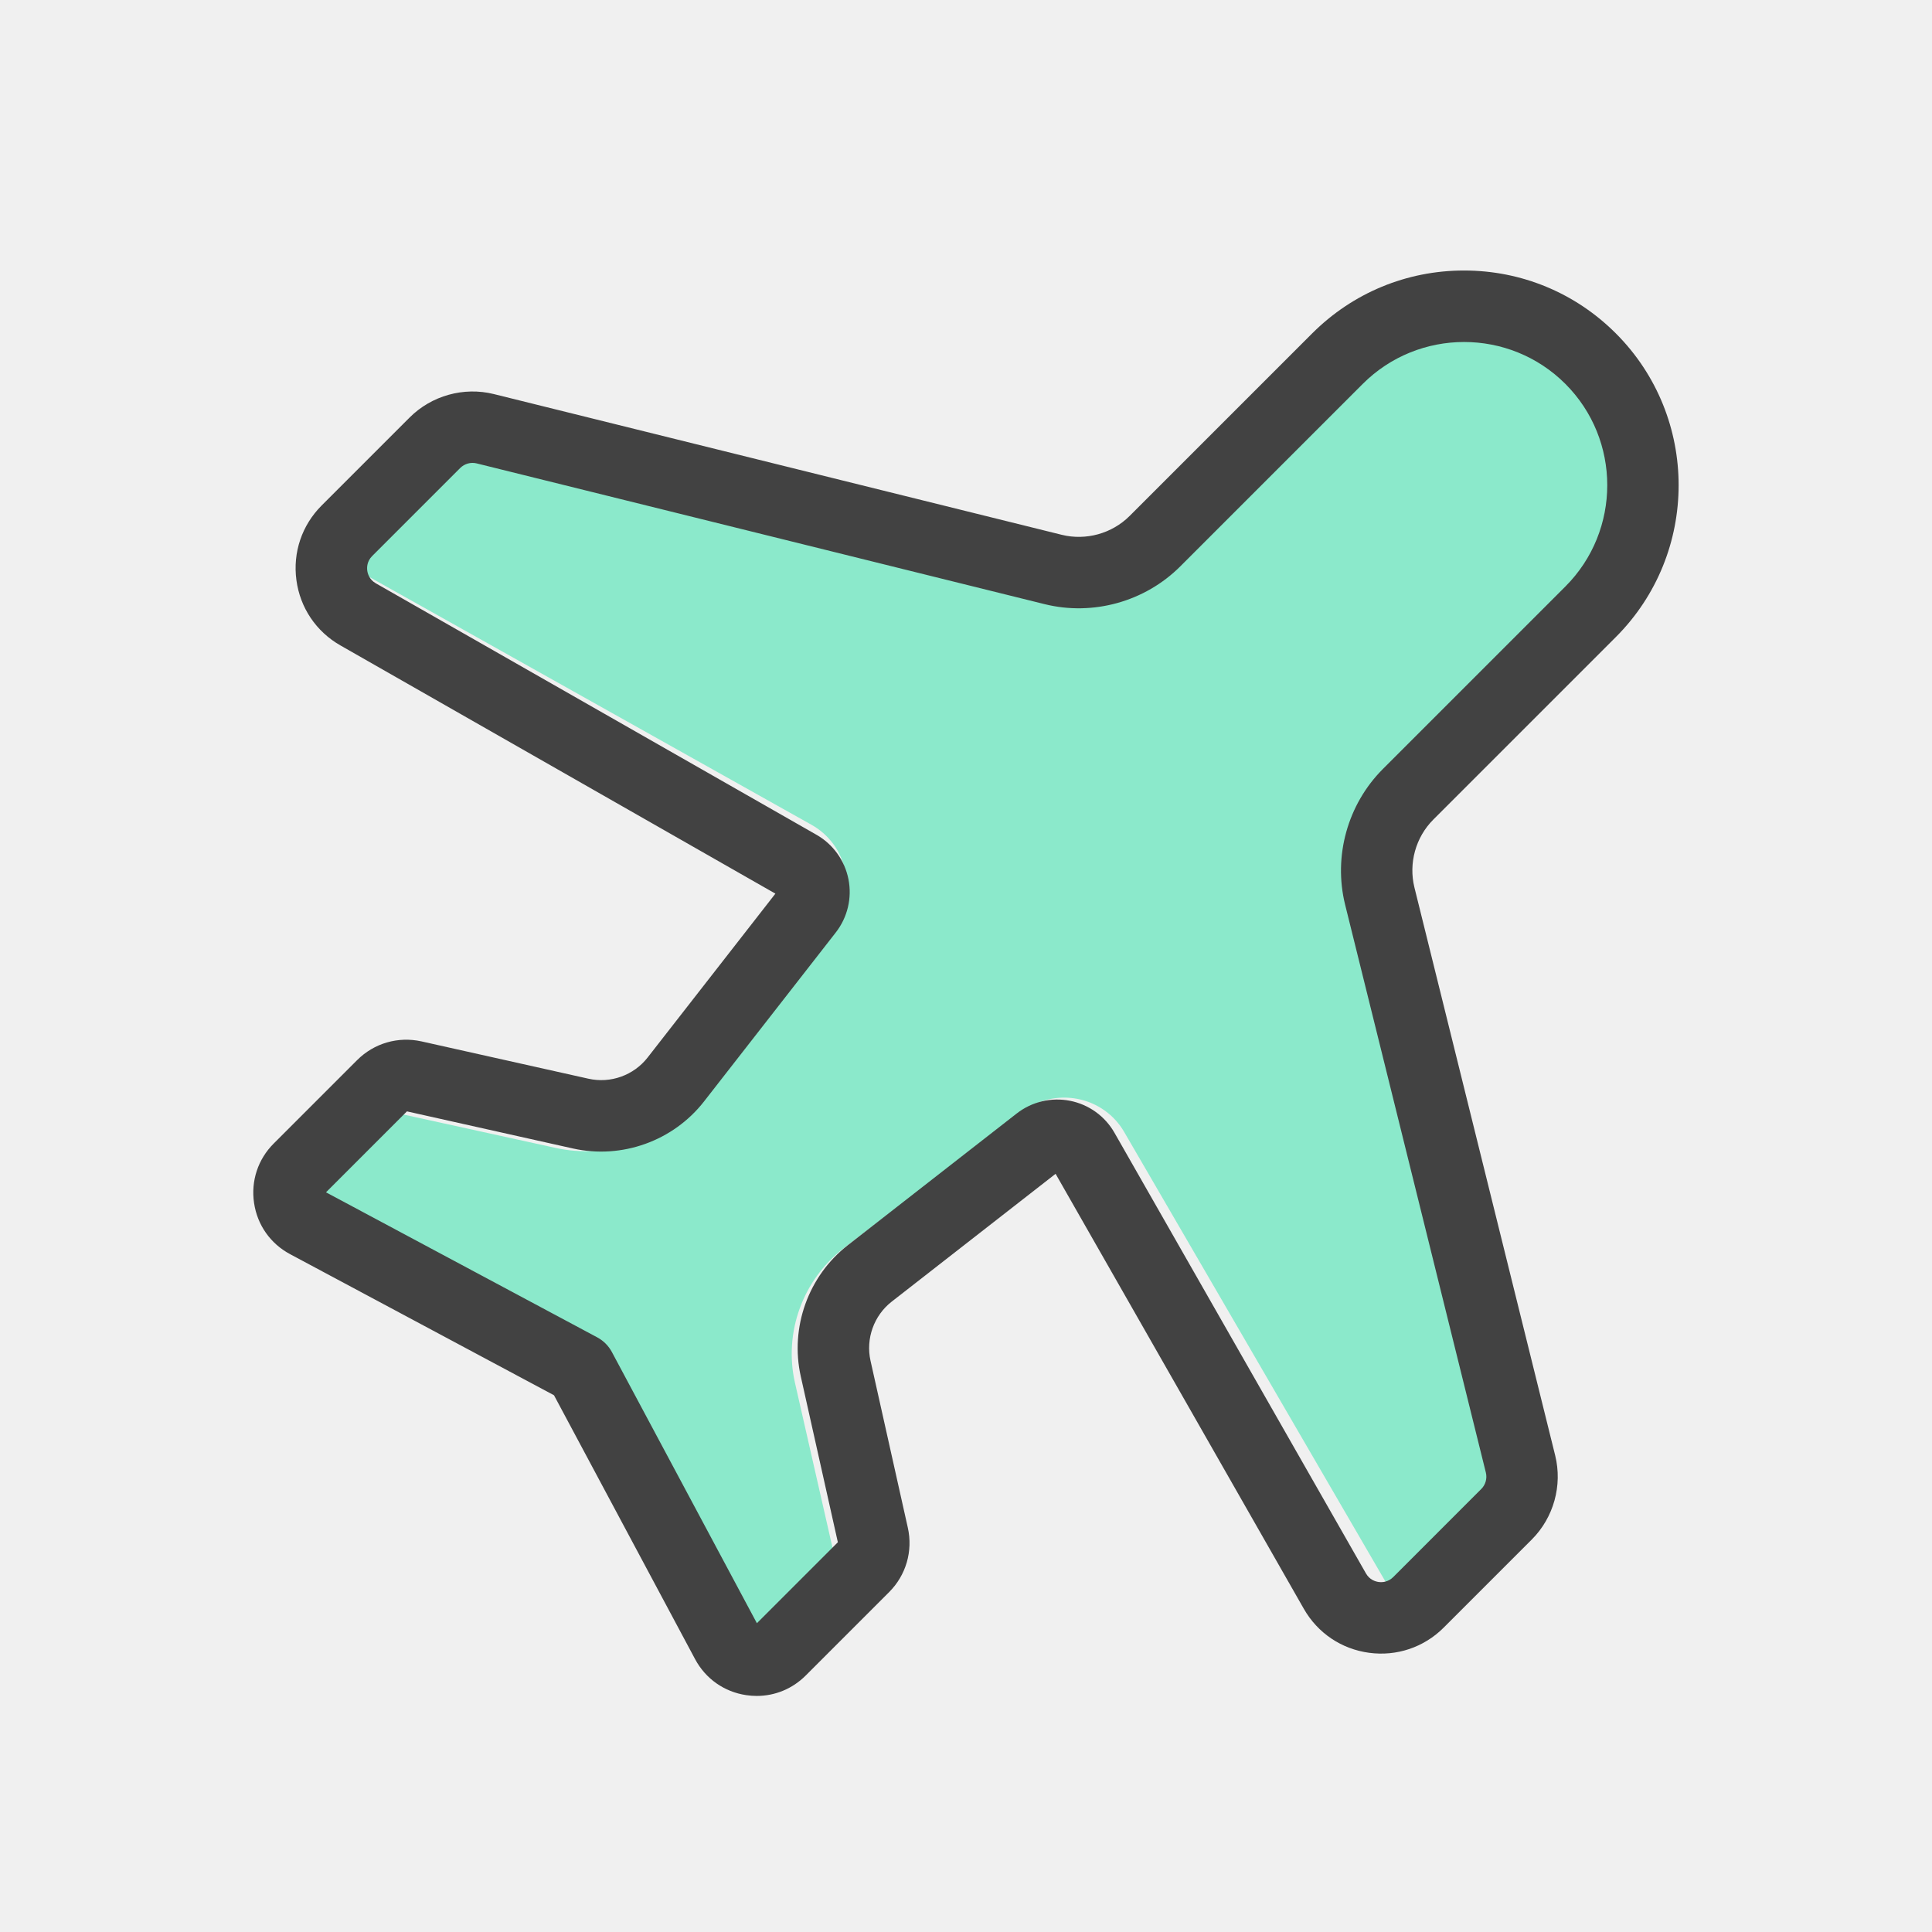
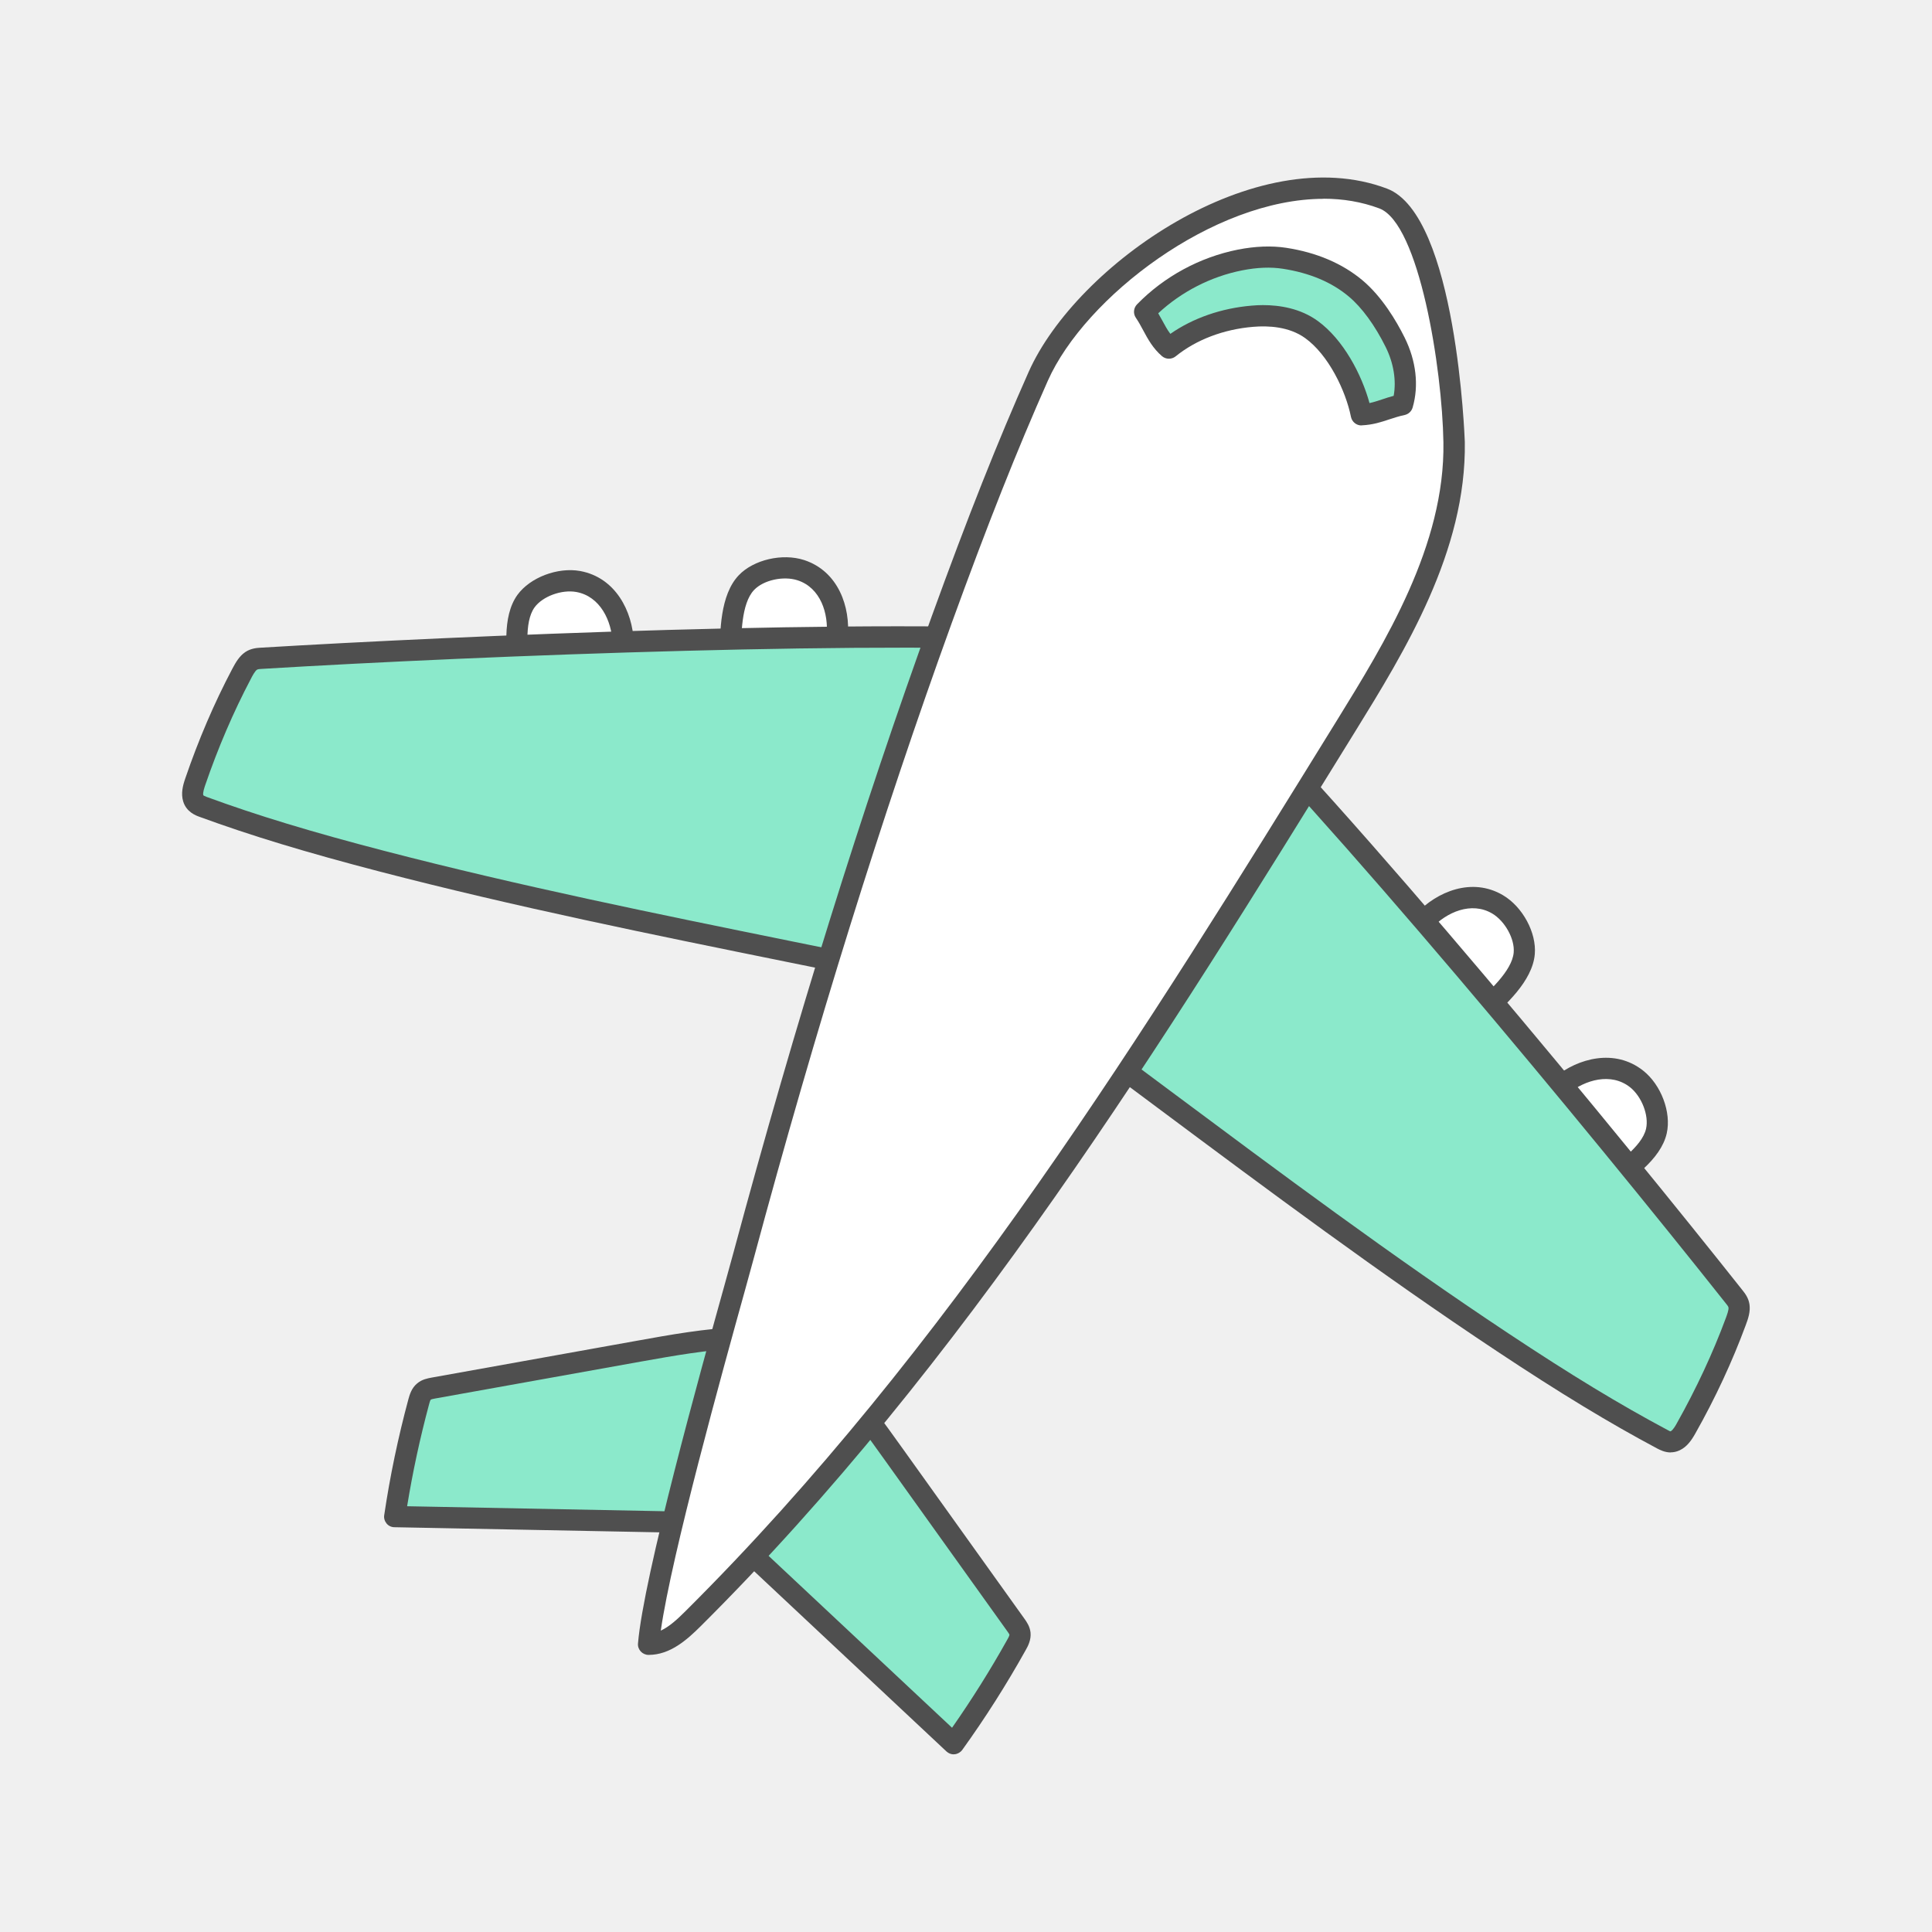
- <svg xmlns="http://www.w3.org/2000/svg" id="_레이어_1" data-name="레이어 1" viewBox="0 0 640 640">
+ <svg xmlns="http://www.w3.org/2000/svg" id="_레이어_1" data-name="레이어 1" viewBox="0 0 181.42 181.42">
  <defs>
    <style>
      .cls-1 {
+         fill: #4f4f4f;
+       }
+ 
+       .cls-2 {
        fill: #8be9cb;
      }

-       .cls-2 {
-         fill: #424242;
+       .cls-3 {
+         fill: #fff;
      }
    </style>
  </defs>
-   <path class="cls-1" d="M197.7,449.76l50.4,92.58,28.14-27.63-12.9-56.65c-3.79-16.67,2.62-34.23,16.33-44.73l58.74-44.98c5.25-4.01,11.98-5.58,18.52-4.33,6.52,1.26,12.15,5.24,15.44,10.91l87.4,150.4c1.28,2.21,3.33,2.79,4.43,2.93,1.11.14,3.23.12,5.07-1.68l30.6-30.05c1.49-1.46,2.1-3.61,1.59-5.61l-48.91-193.84c-4.17-16.52.86-34.27,13.12-46.31l63.44-62.3c19.41-19.07,19.41-50.09,0-69.16-19.42-19.07-51.01-19.06-70.43,0l-63.44,62.3c-12.26,12.04-30.33,16.98-47.15,12.88l-197.39-48.03c-2.04-.5-4.23.1-5.71,1.56l-30.6,30.05c-1.83,1.8-1.86,3.89-1.71,4.97.15,1.08.73,3.09,2.99,4.35l153.15,85.83c5.77,3.24,9.83,8.77,11.11,15.17,1.29,6.41-.32,13.03-4.4,18.18l-45.8,57.68c-10.7,13.47-28.57,19.77-45.55,16.04l-57.69-12.66-28.14,27.63,94.27,49.5c2.17,1.14,3.94,2.88,5.1,5Z" />
-   <path class="cls-2" d="M96.12,415.47l87.4,46.73,46.73,87.4c3.48,6.51,9.66,10.86,16.96,11.94,1.16.17,2.32.26,3.46.26,6.07,0,11.84-2.37,16.23-6.76l27.63-27.63c5.61-5.61,7.93-13.59,6.2-21.34l-12.36-55.31c-1.63-7.3,1.12-14.98,7.02-19.58l54.29-42.34,82.23,144.1c4.58,8.03,12.47,13.34,21.63,14.57,9.15,1.23,18.17-1.81,24.71-8.35l29.17-29.17c7.25-7.25,10.22-17.93,7.75-27.87l-46.62-188.12c-1.99-8.03.41-16.66,6.26-22.51l60.46-60.46c27.73-27.74,27.73-72.86,0-100.59-13.43-13.43-31.3-20.83-50.29-20.83s-36.86,7.4-50.3,20.83l-60.46,60.46c-5.85,5.85-14.48,8.25-22.51,6.26l-188.12-46.62c-9.95-2.47-20.63.5-27.88,7.75l-29.17,29.17c-6.54,6.54-9.58,15.55-8.35,24.71,1.23,9.17,6.54,17.05,14.57,21.63l144.1,82.23-42.33,54.29c-4.6,5.9-12.28,8.66-19.58,7.02l-55.31-12.36c-7.76-1.73-15.73.59-21.34,6.2l-27.63,27.63c-5.22,5.21-7.59,12.39-6.51,19.69,1.08,7.3,5.43,13.48,11.94,16.96ZM134.82,368.16l54.98,12.29c16.18,3.62,33.21-2.49,43.41-15.57l43.65-55.98c3.9-5,5.43-11.43,4.2-17.65-1.23-6.21-5.09-11.58-10.59-14.72l-145.96-83.29c-2.15-1.22-2.71-3.17-2.85-4.22-.14-1.05-.12-3.08,1.63-4.83l29.17-29.17c1.42-1.41,3.5-2,5.45-1.51l188.12,46.62c16.04,3.98,33.25-.82,44.94-12.5l60.46-60.46c18.51-18.5,48.61-18.51,67.12,0,18.5,18.5,18.5,48.61,0,67.12l-60.46,60.46c-11.68,11.68-16.47,28.9-12.5,44.94l46.62,188.12c.48,1.94-.1,4.03-1.52,5.44l-29.16,29.17c-1.75,1.75-3.77,1.77-4.83,1.63-1.05-.14-3-.7-4.22-2.85l-83.3-145.96c-3.14-5.5-8.5-9.36-14.72-10.59-6.23-1.22-12.65.3-17.65,4.2l-55.98,43.65c-13.07,10.19-19.18,27.23-15.57,43.41l12.29,54.98-26.82,26.82-48.04-89.84c-1.1-2.06-2.79-3.75-4.86-4.86l-89.84-48.04,26.82-26.82Z" />
+   <g>
+     <path class="cls-3" d="M68.59,62.13c.02-2.14-.1-5.74,1.51-7.42,1.2-1.26,3.5-1.69,5.11-1.17,2.63.86,3.65,3.67,3.41,6.23-.13,1.35-.35,2.7-.65,4.02-.02.08-.05.17-.13.19-.08.02-.14-.12-.06-.13" />
+     <path class="cls-1" d="M77.83,64.98c-.3,0-.59-.13-.8-.36-.27-.31-.35-.73-.21-1.1.06-.15.15-.28.27-.39.24-1.14.42-2.29.53-3.45.2-2.08-.57-4.49-2.73-5.19-1.33-.43-3.2-.02-4.08.91-1.21,1.27-1.22,4.25-1.23,6.23v.52c0,.55-.45.99-1,.99h0c-.55,0-.99-.46-.99-1.01v-.51c.01-2.29.02-5.75,1.78-7.6,1.4-1.47,4.1-2.09,6.14-1.43,3.21,1.05,4.37,4.41,4.09,7.28-.13,1.39-.36,2.79-.67,4.15-.16.68-.65.88-.85.93-.09.02-.17.03-.26.03Z" />
+   </g>
+   <g>
+     <path class="cls-3" d="M48.89,64.01c-.27-2.12-.87-5.68.5-7.56,1.02-1.41,3.24-2.14,4.91-1.84,2.72.5,4.11,3.15,4.21,5.72.05,1.36.02,2.72-.11,4.07,0,.08-.03.17-.1.2-.07.03-.15-.1-.07-.12" />
+     <path class="cls-1" d="M58.28,65.61c-.25,0-.5-.09-.7-.26-.31-.27-.45-.68-.35-1.07.04-.15.11-.3.22-.42.09-1.16.11-2.33.07-3.49-.08-2.08-1.16-4.37-3.4-4.78-1.38-.25-3.17.41-3.92,1.44-1.03,1.42-.64,4.38-.38,6.34l.07.51c.07.55-.32,1.04-.86,1.11-.54.07-1.04-.32-1.11-.86l-.07-.5c-.3-2.27-.75-5.71.74-7.77,1.19-1.64,3.78-2.62,5.89-2.24,3.32.61,4.92,3.78,5.03,6.66.05,1.4.02,2.81-.11,4.2-.06.7-.52.96-.72,1.04-.13.05-.26.08-.39.08ZM57.41,64.31h0s0,0,0,0Z" />
+   </g>
+   <g>
+     <path class="cls-3" d="M138.57,95.57c1.59-1.43,4.37-3.73,4.57-6.04.15-1.73-1.05-3.74-2.51-4.6-2.38-1.4-5.17-.31-6.93,1.57-.93.99-1.79,2.04-2.58,3.15-.05.06-.09.15-.06.22s.18.02.14-.05" />
+     <path class="cls-1" d="M138.57,96.57c-.27,0-.54-.11-.74-.33-.37-.41-.33-1.04.07-1.41l.39-.35c1.47-1.31,3.7-3.3,3.85-5.04.11-1.27-.82-2.95-2.02-3.66-1.96-1.15-4.27-.13-5.7,1.39-.79.85-1.54,1.75-2.23,2.68,0,.16-.04.32-.11.46-.18.35-.55.58-.96.58h0c-.4,0-.77-.22-.95-.57-.1-.19-.28-.69.13-1.26.81-1.14,1.71-2.23,2.67-3.25,1.97-2.1,5.26-3.46,8.16-1.75,1.85,1.09,3.17,3.53,2.99,5.55-.22,2.53-2.8,4.83-4.52,6.36l-.38.34c-.19.17-.43.26-.67.26Z" />
+   </g>
+   <g>
+     <path class="cls-3" d="M150.2,111.58c1.77-1.2,4.83-3.11,5.34-5.38.38-1.69-.54-3.85-1.87-4.9-2.17-1.71-5.08-1-7.08.63-1.05.86-2.05,1.79-2.98,2.78-.05.06-.11.13-.09.21.03.07.18.04.14-.03" />
+     <path class="cls-1" d="M150.2,112.58c-.32,0-.63-.15-.82-.44-.31-.45-.19-1.07.26-1.38l.43-.29c1.64-1.1,4.11-2.77,4.5-4.48.28-1.25-.41-3.03-1.51-3.9-1.78-1.4-4.21-.7-5.83.62-.9.73-1.76,1.52-2.57,2.36-.02.16-.08.31-.17.44-.23.33-.62.5-1.03.44-.4-.05-.73-.32-.86-.69-.07-.2-.18-.72.3-1.23.95-1.01,1.99-1.98,3.07-2.86,2.23-1.82,5.67-2.73,8.32-.64,1.69,1.33,2.67,3.92,2.22,5.9-.56,2.48-3.43,4.42-5.33,5.7l-.42.28c-.17.12-.37.17-.56.17ZM144.34,105.4s0,0,0,0c0,0,0,0,0,0Z" />
+   </g>
+   <path class="cls-2" d="M69.53,125.6c-3.21.14-6.39.71-9.56,1.28-6.43,1.15-12.85,2.31-19.28,3.46-.31.06-.64.12-.89.32-.29.24-.4.62-.5.99-.96,3.54-1.71,7.14-2.25,10.77,8.28.16,16.55.32,24.83.48,1.18.02,2.38.05,3.49.44" />
+   <path class="cls-1" d="M65.38,144.33c-.11,0-.22-.02-.33-.06-.97-.34-2.09-.36-3.18-.38l-24.83-.48c-.29,0-.56-.13-.74-.35-.18-.22-.27-.51-.22-.79.54-3.65,1.31-7.32,2.27-10.88.11-.39.28-1.04.83-1.49.45-.38.99-.47,1.35-.54l19.28-3.46c3.15-.57,6.4-1.15,9.69-1.29.54-.03,1.01.4,1.04.95.02.55-.4,1.02-.95,1.04-3.15.14-6.34.71-9.43,1.26l-19.28,3.46c-.12.02-.36.07-.43.11-.06.06-.14.36-.17.48-.84,3.13-1.53,6.33-2.05,9.53l23.69.46c1.19.02,2.53.05,3.81.5.52.18.79.75.61,1.27-.14.41-.53.67-.94.67Z" />
+   <path class="cls-2" d="M78.03,129.05c2.21,2.34,4.09,4.97,5.96,7.58,3.8,5.31,7.6,10.62,11.4,15.93.19.26.38.53.41.85.04.37-.15.73-.33,1.05-1.79,3.2-3.76,6.31-5.9,9.28-6.04-5.66-12.08-11.32-18.12-16.98-.86-.81-1.74-1.63-2.81-2.12" />
+   <path class="cls-1" d="M89.56,164.74c-.25,0-.5-.1-.68-.27l-18.12-16.98c-.79-.74-1.61-1.51-2.55-1.94-.5-.23-.72-.82-.49-1.32.23-.5.82-.72,1.32-.49,1.23.57,2.21,1.49,3.07,2.3l17.29,16.2c1.86-2.66,3.6-5.43,5.18-8.26.06-.1.21-.37.21-.47-.01-.07-.16-.27-.23-.37l-11.4-15.93c-1.82-2.55-3.71-5.18-5.87-7.48-.38-.4-.36-1.03.04-1.41.4-.38,1.03-.36,1.41.04,2.26,2.4,4.18,5.09,6.04,7.69l11.4,15.93c.21.29.53.74.59,1.32.07.7-.25,1.29-.45,1.64-1.8,3.23-3.8,6.38-5.96,9.38-.17.23-.43.38-.71.41-.03,0-.06,0-.1,0Z" />
+   <path class="cls-2" d="M102.13,60.24c-19.26-1.21-58.21.4-77.59,1.57-.32.02-.65.04-.95.24-.38.25-.65.74-.91,1.22-1.68,3.18-3.14,6.58-4.35,10.14-.17.5-.34,1.07-.19,1.55.15.49.56.67.92.81,5.53,2.03,11.14,3.63,16.78,5.1,12.67,3.3,25.46,5.89,38.25,8.49,1.71.35,3.42.69,5.13,1.04" />
+   <path class="cls-1" d="M79.24,91.39c-.07,0-.13,0-.2-.02l-5.13-1.04c-12.58-2.55-25.59-5.19-38.3-8.5-6.87-1.79-12.08-3.37-16.88-5.13-.34-.12-1.23-.45-1.53-1.45-.22-.73-.04-1.47.2-2.16,1.23-3.6,2.71-7.06,4.41-10.28.33-.62.67-1.21,1.24-1.59.52-.34,1.07-.38,1.43-.4,18.16-1.09,57.77-2.83,77.71-1.57.55.03.97.51.93,1.06-.03.55-.5.97-1.06.93-18.41-1.16-56.41.3-77.47,1.57-.19.01-.38.02-.46.08-.19.12-.45.61-.57.85-1.65,3.13-3.09,6.49-4.29,9.99-.06.18-.25.72-.18.94.02.03.07.07.31.16,4.74,1.74,9.88,3.3,16.69,5.07,12.66,3.29,25.64,5.93,38.2,8.48l5.13,1.04c.54.11.89.64.78,1.18-.1.47-.51.8-.98.8Z" />
+   <path class="cls-2" d="M112.27,62.92c13.75,13.54,38.53,43.64,50.59,58.85.2.25.4.51.46.86.07.45-.12.98-.3,1.49-1.25,3.37-2.81,6.73-4.65,10-.26.46-.57.96-1.03,1.18-.46.22-.87.04-1.22-.15-5.2-2.77-10.14-5.88-15-9.1-10.91-7.24-21.38-15.04-31.84-22.83-1.4-1.04-2.8-2.09-4.2-3.13" />
+   <path class="cls-1" d="M156.9,136.39c-.58,0-1.04-.25-1.26-.36-4.51-2.4-9.16-5.22-15.08-9.15-10.94-7.26-21.58-15.19-31.88-22.87l-4.2-3.13c-.44-.33-.53-.95-.2-1.39.33-.44.95-.53,1.39-.2l4.2,3.13c10.28,7.66,20.9,15.58,31.79,22.8,5.86,3.89,10.46,6.68,14.91,9.05.22.12.27.15.31.13.22-.1.5-.6.59-.77,1.81-3.23,3.36-6.54,4.59-9.86.09-.25.29-.77.25-.99-.01-.1-.14-.25-.25-.39-13.11-16.54-37.37-45.83-50.51-58.76-.39-.39-.4-1.02-.01-1.41.39-.39,1.02-.4,1.41-.01,14.23,14.01,39.37,44.68,50.67,58.94.22.28.57.71.66,1.33.1.67-.11,1.32-.36,1.98-1.26,3.41-2.85,6.83-4.72,10.14-.36.64-.79,1.27-1.48,1.59-.3.14-.58.19-.85.19Z" />
+   <g>
+     <path class="cls-3" d="M129.88,18.65c4.94,1.86,6.59,18.06,6.66,22.88.15,9.66-5.1,18.47-10.17,26.69-18.23,29.51-36.7,59.33-61.29,83.79-1.17,1.16-2.53,2.39-4.18,2.4.6-7.18,7.74-32.1,8.92-36.5,5.27-19.57,11.49-40.08,18.59-59.68,2.8-7.72,5.73-15.39,9.07-22.88,4.1-9.2,20.25-21.27,32.39-16.69Z" />
+     <path class="cls-1" d="M60.9,155.4c-.28,0-.54-.12-.73-.32-.19-.21-.29-.48-.26-.76.52-6.27,5.86-25.52,8.15-33.74.36-1.31.64-2.32.81-2.94,5.82-21.63,12.09-41.74,18.62-59.76,3.39-9.35,6.2-16.43,9.1-22.95,4.5-10.11,21.37-21.85,33.65-17.22,6.56,2.47,7.3,23.58,7.31,23.79.16,10.26-5.65,19.67-10.32,27.23-18.01,29.15-36.63,59.3-61.44,83.98-1.3,1.29-2.86,2.68-4.87,2.69h0ZM124.29,18.67c-10.36,0-22.39,9.23-25.89,17.07-2.88,6.48-5.67,13.51-9.05,22.82-6.51,17.97-12.76,38.02-18.57,59.6-.17.62-.45,1.64-.81,2.95-2.12,7.63-6.89,24.83-7.92,32.01.82-.38,1.59-1.1,2.32-1.83,24.65-24.51,43.2-54.55,61.15-83.61,4.53-7.34,10.18-16.47,10.02-26.15-.11-6.91-2.27-20.55-6.02-21.96-1.66-.62-3.42-.91-5.24-.91Z" />
+   </g>
+   <path class="cls-2" d="M127.84,38.95c1.5-.08,2.38-.65,3.86-.96.56-1.93.21-4.05-.69-5.85-.89-1.8-2.17-3.77-3.71-5.06-1.9-1.59-4.22-2.45-6.67-2.83-1.39-.21-2.81-.11-4.19.16-3.38.67-6.54,2.38-8.94,4.85.81,1.18,1.19,2.49,2.29,3.42,2.18-1.78,5.02-2.76,7.83-2.99,1.93-.16,3.97.12,5.54,1.25,2.33,1.69,4.13,5.19,4.69,8.01Z" />
+   <path class="cls-1" d="M127.84,39.95c-.47,0-.88-.33-.98-.8-.5-2.49-2.13-5.84-4.3-7.4-1.51-1.09-3.48-1.18-4.88-1.06-2.79.23-5.37,1.22-7.28,2.77-.37.3-.91.3-1.28-.01-.85-.73-1.32-1.59-1.77-2.43-.22-.42-.44-.81-.69-1.18-.27-.39-.22-.92.11-1.26,2.54-2.61,5.9-4.43,9.47-5.14,1.63-.32,3.16-.38,4.54-.17,2.86.44,5.27,1.47,7.16,3.05,1.82,1.53,3.16,3.77,3.96,5.38,1.08,2.18,1.35,4.51.75,6.57-.1.35-.39.62-.75.7-.53.11-.97.26-1.44.41-.75.25-1.53.51-2.57.56-.02,0-.03,0-.05,0ZM118.59,28.65c1.59,0,3.52.31,5.14,1.48,2.42,1.75,4.14,5.05,4.87,7.72.42-.09.8-.22,1.23-.36.32-.11.66-.22,1.04-.32.26-1.43,0-3.07-.75-4.58-1.01-2.04-2.24-3.72-3.46-4.74-1.6-1.35-3.68-2.22-6.18-2.61-1.15-.18-2.44-.13-3.85.15-2.92.58-5.69,2-7.87,4.03.12.22.24.43.36.64.26.48.49.91.78,1.29,2.12-1.48,4.79-2.41,7.63-2.65.33-.03.69-.05,1.07-.05Z" />
</svg>
